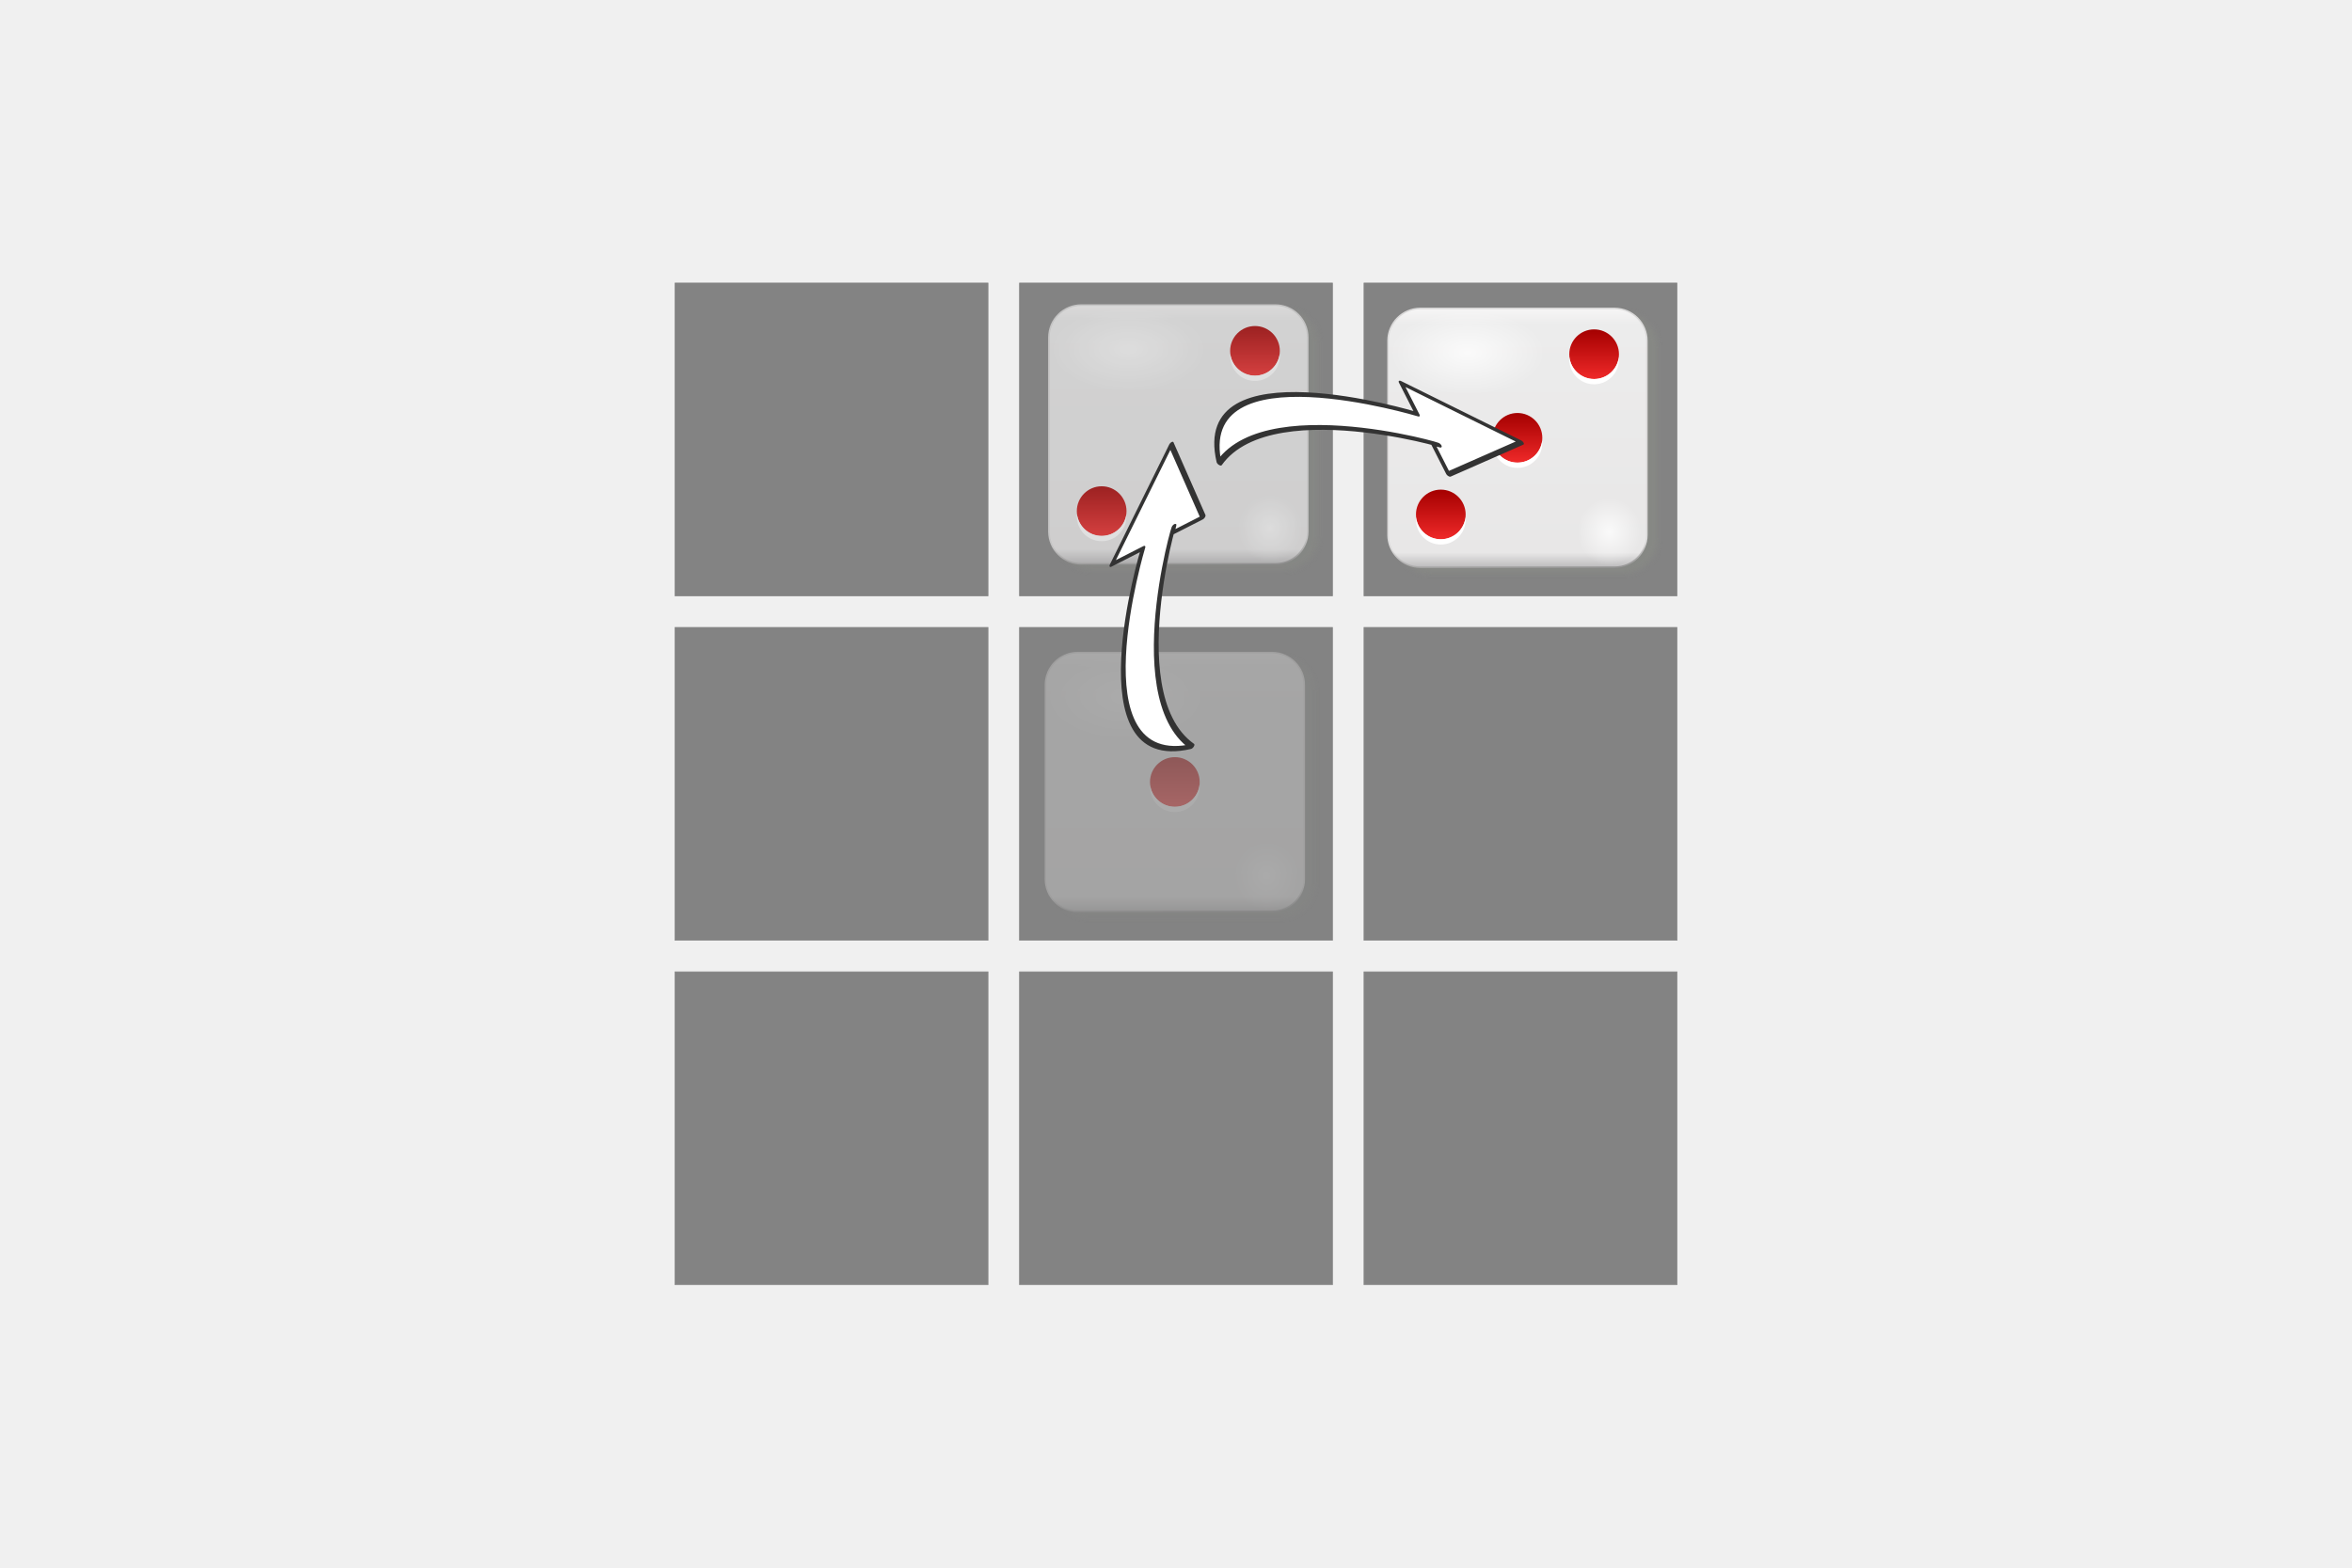
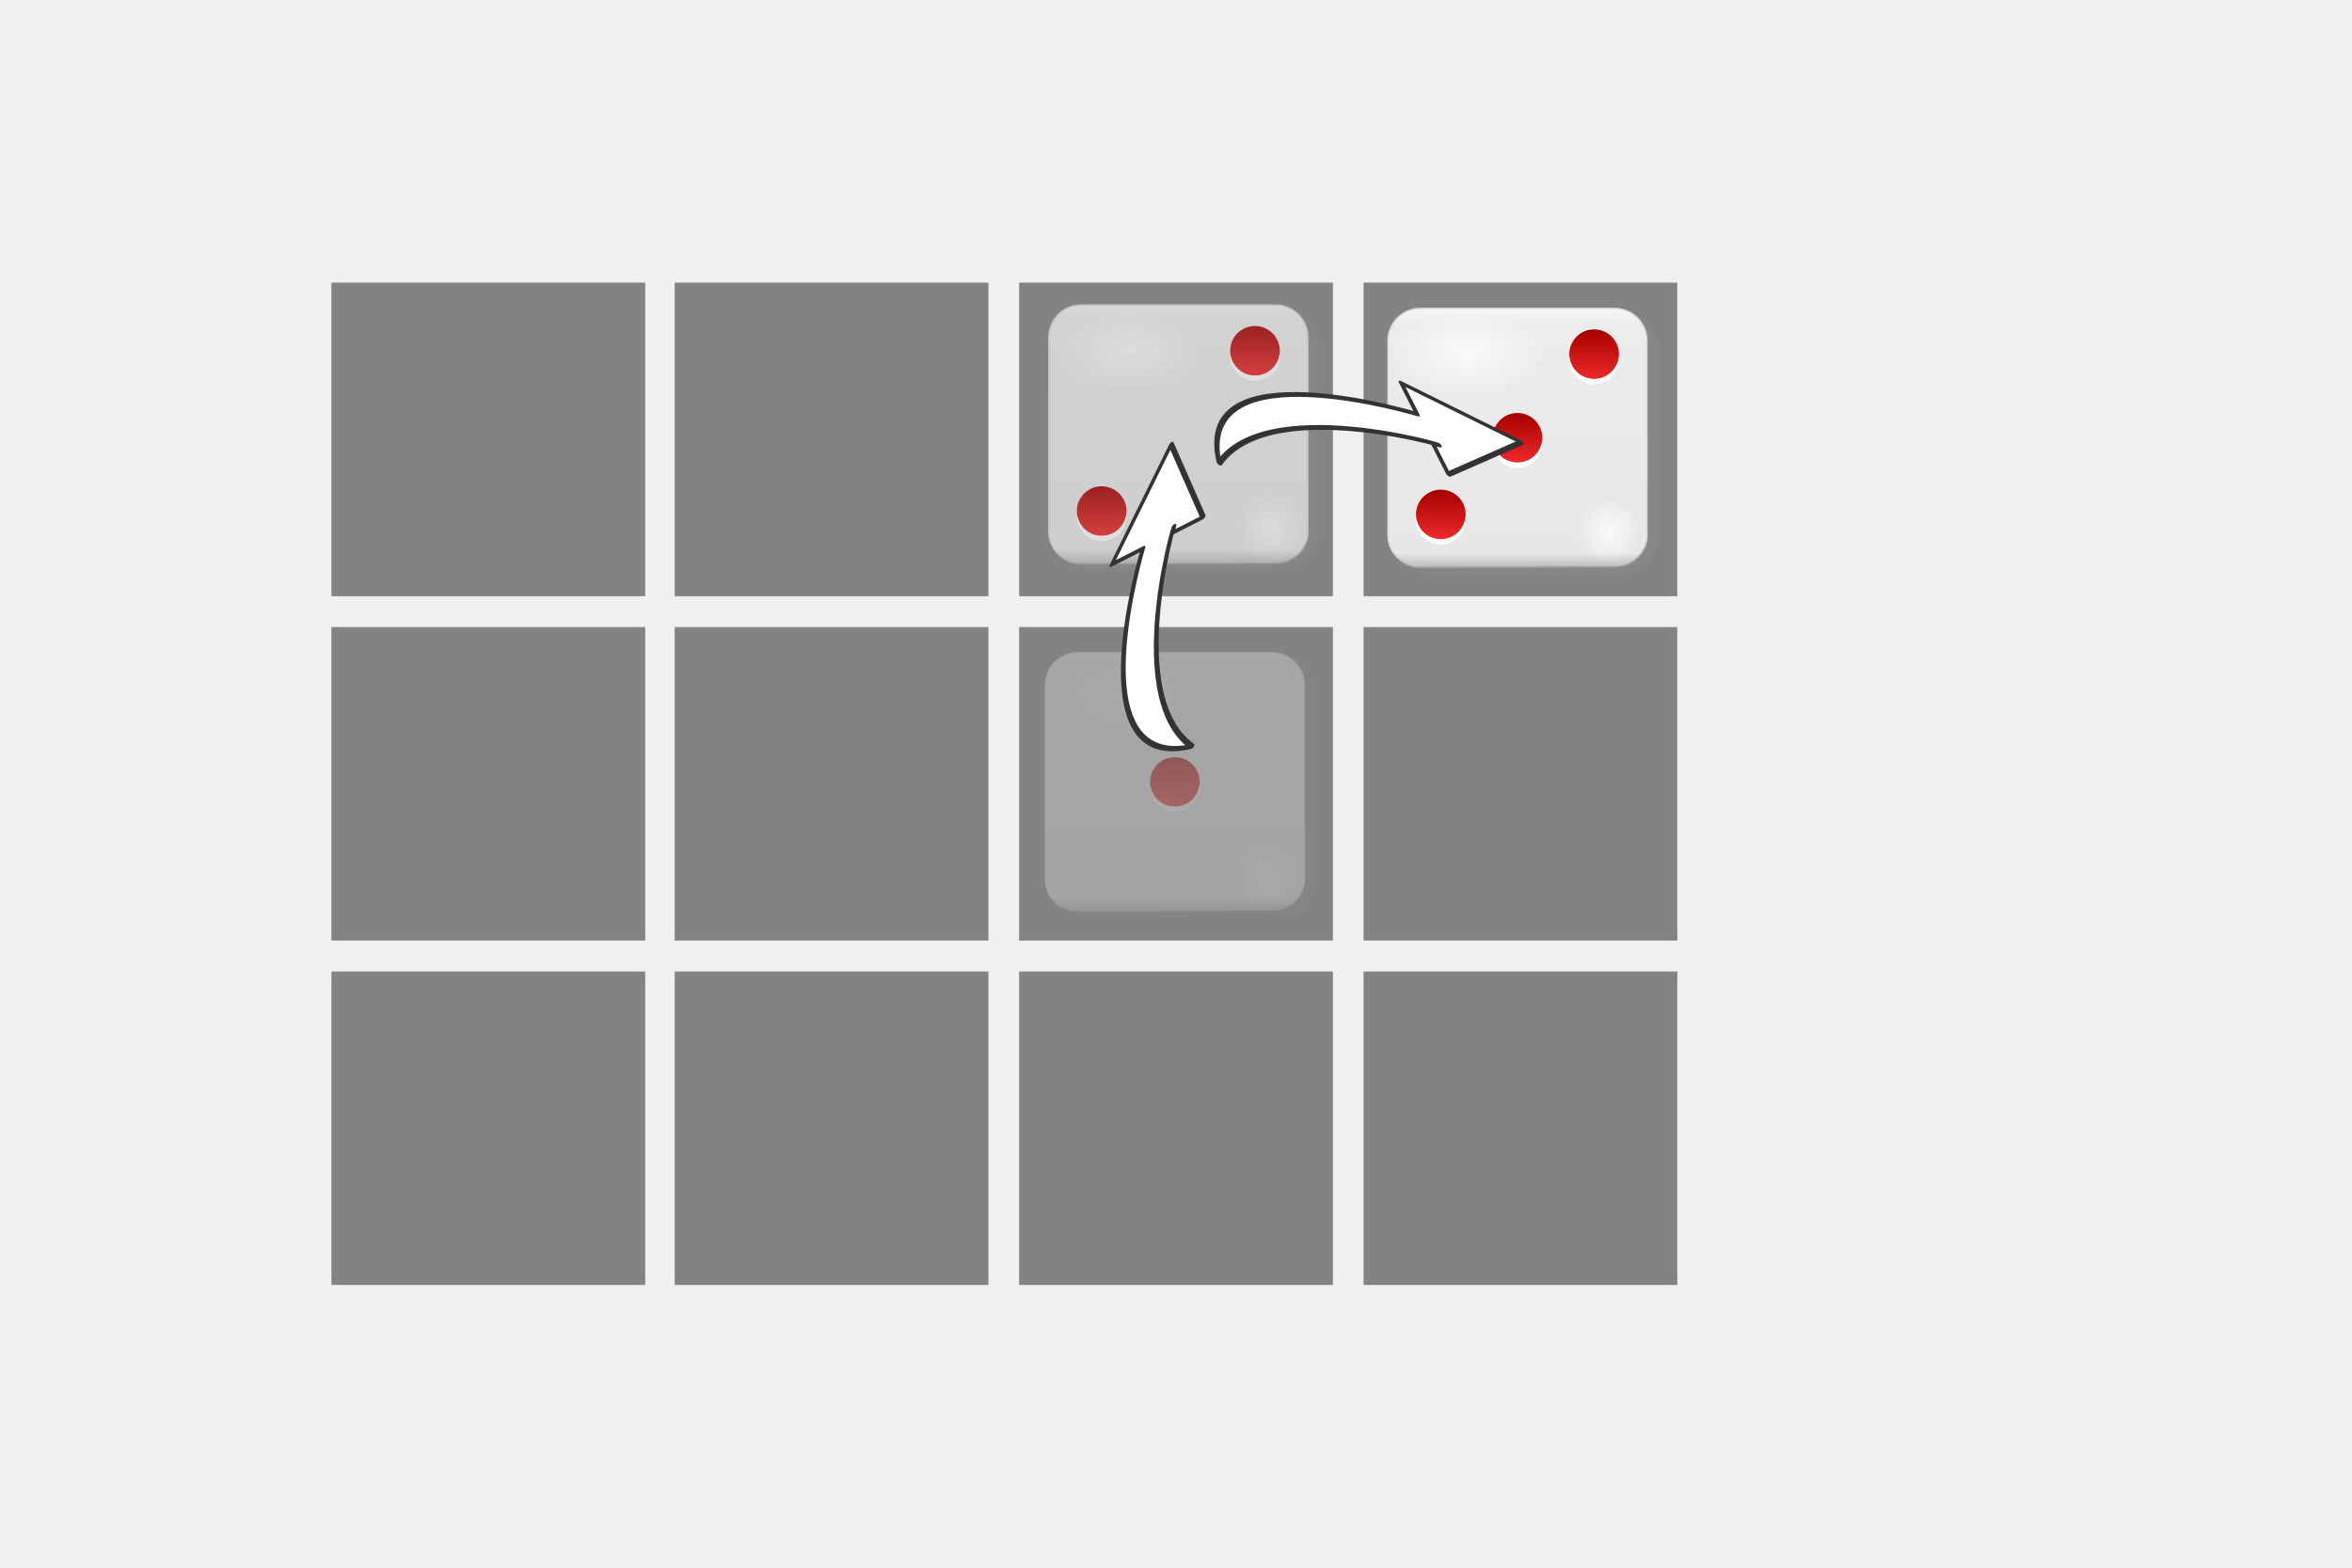
<svg xmlns="http://www.w3.org/2000/svg" xmlns:ns1="http://www.openswatchbook.org/uri/2009/osb" xmlns:xlink="http://www.w3.org/1999/xlink" width="2700" height="1800" id="svg2" version="1.1">
  <defs id="defs4">
    <linearGradient id="linearGradient5437" ns1:paint="solid">
      <stop style="stop-color:#000000;stop-opacity:1;" offset="0" id="stop5439" />
    </linearGradient>
    <clipPath clipPathUnits="userSpaceOnUse" id="clipPath9195">
      <g id="g9197" transform="translate(-102.5599,-33.44344)">
        <path id="path9199" style="opacity:0.457;fill:#000000;fill-opacity:1;stroke:#000000;stroke-width:0.998;stroke-opacity:1" d="m 151.11,-615.56 539.002,0 0,359.002 -539.002,0 z" />
        <path d="m 151.11,-221.221 539.002,0 0,359.002 -539.002,0 z" style="opacity:0.457;fill:#000000;fill-opacity:1;stroke:#000000;stroke-width:0.998;stroke-opacity:1" id="path9201" />
        <path d="m 151.11,173.118 539.002,0 0,359.002 -539.002,0 z" style="opacity:0.457;fill:#000000;fill-opacity:1;stroke:#000000;stroke-width:0.998;stroke-opacity:1" id="path9203" />
        <path d="m 151.11,567.457 539.002,0 0,359.002 -539.002,0 z" style="opacity:0.457;fill:#000000;fill-opacity:1;stroke:#000000;stroke-width:0.998;stroke-opacity:1" id="path9205" />
        <path d="m 725.482,-615.56 539.002,0 0,359.002 -539.002,0 z" style="opacity:0.457;fill:#000000;fill-opacity:1;stroke:#000000;stroke-width:0.998;stroke-opacity:1" id="path9207" />
        <path d="m 725.482,-221.221 539.002,0 0,359.002 -539.002,0 z" style="opacity:0.457;fill:#000000;fill-opacity:1;stroke:#000000;stroke-width:0.998;stroke-opacity:1" id="path9209" />
        <path d="m 725.482,173.118 539.002,0 0,359.002 -539.002,0 z" style="opacity:0.457;fill:#000000;fill-opacity:1;stroke:#000000;stroke-width:0.998;stroke-opacity:1" id="path9211" />
        <path d="m 725.482,567.457 539.002,0 0,359.002 -539.002,0 z" style="opacity:0.457;fill:#000000;fill-opacity:1;stroke:#000000;stroke-width:0.998;stroke-opacity:1" id="path9213" />
        <path d="m 1299.853,-615.56 539.002,0 0,359.002 -539.002,0 z" style="opacity:0.457;fill:#000000;fill-opacity:1;stroke:#000000;stroke-width:0.998;stroke-opacity:1" id="path9215" />
        <path d="m 1299.853,-221.221 539.002,0 0,359.002 -539.002,0 z" style="opacity:0.457;fill:#000000;fill-opacity:1;stroke:#000000;stroke-width:0.998;stroke-opacity:1" id="path9217" />
        <path d="m 1299.853,173.118 539.002,0 0,359.002 -539.002,0 z" style="opacity:0.457;fill:#000000;fill-opacity:1;stroke:#000000;stroke-width:0.998;stroke-opacity:1" id="path9219" />
        <path d="m 1299.853,567.457 539.002,0 0,359.002 -539.002,0 z" style="opacity:0.457;fill:#000000;fill-opacity:1;stroke:#000000;stroke-width:0.998;stroke-opacity:1" id="path9221" />
        <path d="m 1874.225,-615.56 539.002,0 0,359.002 -539.002,0 z" style="opacity:0.457;fill:#000000;fill-opacity:1;stroke:#000000;stroke-width:0.998;stroke-opacity:1" id="path9223" />
        <path d="m 1874.225,-221.221 539.002,0 0,359.002 -539.002,0 z" style="opacity:0.457;fill:#000000;fill-opacity:1;stroke:#000000;stroke-width:0.998;stroke-opacity:1" id="path9225" />
        <path d="m 1874.225,173.118 539.002,0 0,359.002 -539.002,0 z" style="opacity:0.457;fill:#000000;fill-opacity:1;stroke:#000000;stroke-width:0.998;stroke-opacity:1" id="path9227" />
        <path d="m 1874.225,567.457 539.002,0 0,359.002 -539.002,0 z" style="opacity:0.457;fill:#000000;fill-opacity:1;stroke:#000000;stroke-width:0.998;stroke-opacity:1" id="path9229" />
      </g>
    </clipPath>
    <linearGradient id="linearGradient9462">
      <stop id="stop9464" offset="0" style="stop-color:#a40000;stop-opacity:1" />
      <stop id="stop9466" offset="1" style="stop-color:#ef2929;stop-opacity:1" />
    </linearGradient>
    <linearGradient y2="36.658" x2="72.832" y1="20.395" x1="72.832" gradientUnits="userSpaceOnUse" id="linearGradient6395" xlink:href="#linearGradient9462" />
    <radialGradient r="25.809" fy="94.288" fx="103.591" cy="94.288" cx="103.591" gradientTransform="matrix(1,0,0,0.8493151,0,14.20771)" gradientUnits="userSpaceOnUse" id="radialGradient6393" xlink:href="#linearGradient9498" />
    <filter id="filter9518" color-interpolation-filters="sRGB">
      <feGaussianBlur id="feGaussianBlur9520" stdDeviation="0.714" />
    </filter>
    <linearGradient id="linearGradient9498">
      <stop id="stop9500" offset="0" style="stop-color:#ffffff;stop-opacity:1;" />
      <stop id="stop9502" offset="1" style="stop-color:#ffffff;stop-opacity:0;" />
    </linearGradient>
    <radialGradient r="25.809" fy="94.288" fx="103.591" cy="94.288" cx="103.591" gradientTransform="matrix(1,0,0,0.8493151,0,14.20771)" gradientUnits="userSpaceOnUse" id="radialGradient6391" xlink:href="#linearGradient9498" />
    <linearGradient id="linearGradient9376">
      <stop id="stop9378" offset="0" style="stop-color:#dad9d9;stop-opacity:1;" />
      <stop style="stop-color:#dad9d9;stop-opacity:1" offset="0.28" id="stop9384" />
      <stop id="stop9380" offset="1" style="stop-color:#000000;stop-opacity:1" />
    </linearGradient>
    <linearGradient y2="664.505" x2="249.814" y1="634.691" x1="248.757" gradientTransform="translate(-156.8611,344.607)" gradientUnits="userSpaceOnUse" id="linearGradient6389" xlink:href="#linearGradient9376" />
    <linearGradient id="linearGradient9356">
      <stop id="stop9358" offset="0" style="stop-color:#f9f8f8;stop-opacity:1" />
      <stop style="stop-color:#ececec;stop-opacity:1" offset="0.07" id="stop9364" />
      <stop id="stop9366" offset="0.933" style="stop-color:#e8e7e7;stop-opacity:1" />
      <stop id="stop9360" offset="1" style="stop-color:#b4b3b4;stop-opacity:1" />
    </linearGradient>
    <linearGradient y2="649.319" x2="264.286" y1="573.262" x1="264.286" gradientTransform="translate(-156.8611,344.607)" gradientUnits="userSpaceOnUse" id="linearGradient6387" xlink:href="#linearGradient9356" />
    <filter id="filter10343" color-interpolation-filters="sRGB">
      <feGaussianBlur id="feGaussianBlur10345" stdDeviation="0.743" />
    </filter>
    <filter id="filter10343-1" color-interpolation-filters="sRGB">
      <feGaussianBlur id="feGaussianBlur10345-9" stdDeviation="0.743" />
    </filter>
    <linearGradient id="linearGradient9376-5">
      <stop id="stop9378-5" offset="0" style="stop-color:#dad9d9;stop-opacity:1;" />
      <stop style="stop-color:#dad9d9;stop-opacity:1" offset="0.28" id="stop9384-4" />
      <stop id="stop9380-2" offset="1" style="stop-color:#000000;stop-opacity:1" />
    </linearGradient>
    <linearGradient y2="664.505" x2="249.814" y1="634.691" x1="248.757" gradientTransform="matrix(4,0,0,4,-715.145,-1918.801)" gradientUnits="userSpaceOnUse" id="linearGradient6301" xlink:href="#linearGradient9376-5" />
    <linearGradient id="linearGradient9356-3">
      <stop id="stop9358-0" offset="0" style="stop-color:#f9f8f8;stop-opacity:1" />
      <stop style="stop-color:#ececec;stop-opacity:1" offset="0.07" id="stop9364-4" />
      <stop id="stop9366-8" offset="0.933" style="stop-color:#e8e7e7;stop-opacity:1" />
      <stop id="stop9360-5" offset="1" style="stop-color:#b4b3b4;stop-opacity:1" />
    </linearGradient>
    <linearGradient y2="649.319" x2="264.286" y1="573.262" x1="264.286" gradientTransform="matrix(4,0,0,4,-715.145,-1918.801)" gradientUnits="userSpaceOnUse" id="linearGradient6299" xlink:href="#linearGradient9356-3" />
    <radialGradient r="25.809" fy="94.288" fx="103.591" cy="94.288" cx="103.591" gradientTransform="matrix(1,0,0,0.8493151,0,14.20771)" gradientUnits="userSpaceOnUse" id="radialGradient6377" xlink:href="#linearGradient9498-9" />
    <filter id="filter9518-6" color-interpolation-filters="sRGB">
      <feGaussianBlur id="feGaussianBlur9520-5" stdDeviation="0.714" />
    </filter>
    <linearGradient id="linearGradient9498-9">
      <stop id="stop9500-7" offset="0" style="stop-color:#ffffff;stop-opacity:1;" />
      <stop id="stop9502-5" offset="1" style="stop-color:#ffffff;stop-opacity:0;" />
    </linearGradient>
    <radialGradient r="25.809" fy="94.288" fx="103.591" cy="94.288" cx="103.591" gradientTransform="matrix(1,0,0,0.8493151,0,14.20771)" gradientUnits="userSpaceOnUse" id="radialGradient6375" xlink:href="#linearGradient9498-9" />
    <linearGradient y2="36.658" x2="72.832" y1="20.395" x1="72.832" gradientUnits="userSpaceOnUse" id="linearGradient6373" xlink:href="#linearGradient9462-5" />
    <linearGradient y2="36.658" x2="72.832" y1="20.395" x1="72.832" gradientUnits="userSpaceOnUse" id="linearGradient6371" xlink:href="#linearGradient9462-5" />
    <linearGradient id="linearGradient9462-5">
      <stop id="stop9464-7" offset="0" style="stop-color:#a40000;stop-opacity:1" />
      <stop id="stop9466-2" offset="1" style="stop-color:#ef2929;stop-opacity:1" />
    </linearGradient>
    <linearGradient y2="36.658" x2="72.832" y1="20.395" x1="72.832" gradientUnits="userSpaceOnUse" id="linearGradient6369" xlink:href="#linearGradient9462-5" />
    <filter id="filter10343-3" color-interpolation-filters="sRGB">
      <feGaussianBlur id="feGaussianBlur10345-0" stdDeviation="0.743" />
    </filter>
    <linearGradient id="linearGradient9376-40">
      <stop id="stop9378-8" offset="0" style="stop-color:#dad9d9;stop-opacity:1;" />
      <stop style="stop-color:#dad9d9;stop-opacity:1" offset="0.28" id="stop9384-5" />
      <stop id="stop9380-5" offset="1" style="stop-color:#000000;stop-opacity:1" />
    </linearGradient>
    <linearGradient y2="664.505" x2="249.814" y1="634.691" x1="248.757" gradientTransform="matrix(4,0,0,4,-715.1449,-2044.767)" gradientUnits="userSpaceOnUse" id="linearGradient6313-6" xlink:href="#linearGradient9376-40" />
    <linearGradient id="linearGradient9356-50">
      <stop id="stop9358-8" offset="0" style="stop-color:#f9f8f8;stop-opacity:1" />
      <stop style="stop-color:#ececec;stop-opacity:1" offset="0.07" id="stop9364-0" />
      <stop id="stop9366-7" offset="0.933" style="stop-color:#e8e7e7;stop-opacity:1" />
      <stop id="stop9360-3" offset="1" style="stop-color:#b4b3b4;stop-opacity:1" />
    </linearGradient>
    <linearGradient y2="649.319" x2="264.286" y1="573.262" x1="264.286" gradientTransform="matrix(4,0,0,4,-715.1449,-2044.767)" gradientUnits="userSpaceOnUse" id="linearGradient6311-7" xlink:href="#linearGradient9356-50" />
    <radialGradient r="25.809" fy="94.288" fx="103.591" cy="94.288" cx="103.591" gradientTransform="matrix(1,0,0,0.8493151,0,14.20771)" gradientUnits="userSpaceOnUse" id="radialGradient6385" xlink:href="#linearGradient9498-2" />
    <filter id="filter9518-9" color-interpolation-filters="sRGB">
      <feGaussianBlur id="feGaussianBlur9520-2" stdDeviation="0.714" />
    </filter>
    <linearGradient id="linearGradient9498-2">
      <stop id="stop9500-1" offset="0" style="stop-color:#ffffff;stop-opacity:1;" />
      <stop id="stop9502-6" offset="1" style="stop-color:#ffffff;stop-opacity:0;" />
    </linearGradient>
    <radialGradient r="25.809" fy="94.288" fx="103.591" cy="94.288" cx="103.591" gradientTransform="matrix(1,0,0,0.8493151,0,14.20771)" gradientUnits="userSpaceOnUse" id="radialGradient6383" xlink:href="#linearGradient9498-2" />
    <linearGradient y2="36.658" x2="72.832" y1="20.395" x1="72.832" gradientUnits="userSpaceOnUse" id="linearGradient6381" xlink:href="#linearGradient9462-5-0" />
    <linearGradient id="linearGradient9462-5-0">
      <stop id="stop9464-2" offset="0" style="stop-color:#a40000;stop-opacity:1" />
      <stop id="stop9466-3" offset="1" style="stop-color:#ef2929;stop-opacity:1" />
    </linearGradient>
    <linearGradient y2="36.658" x2="72.832" y1="20.395" x1="72.832" gradientUnits="userSpaceOnUse" id="linearGradient6379" xlink:href="#linearGradient9462-5-0" />
    <linearGradient xlink:href="#linearGradient9376-4" id="linearGradient6586" gradientUnits="userSpaceOnUse" gradientTransform="matrix(4,0,0,4,-707.1428,-2038.767)" x1="248.757" y1="634.691" x2="249.814" y2="664.505" />
    <linearGradient xlink:href="#linearGradient9356-5" id="linearGradient6584" gradientUnits="userSpaceOnUse" gradientTransform="matrix(4,0,0,4,-707.1428,-2038.767)" x1="264.286" y1="573.262" x2="264.286" y2="649.319" />
    <linearGradient id="linearGradient9376-4">
      <stop id="stop9378-1" offset="0" style="stop-color:#dad9d9;stop-opacity:1;" />
      <stop style="stop-color:#dad9d9;stop-opacity:1" offset="0.28" id="stop9384-4-1" />
      <stop id="stop9380-6" offset="1" style="stop-color:#000000;stop-opacity:1" />
    </linearGradient>
    <linearGradient y2="664.505" x2="249.814" y1="634.691" x1="248.757" gradientTransform="matrix(4,0,0,4,-783.1317,-2030.301)" gradientUnits="userSpaceOnUse" id="linearGradient6313" xlink:href="#linearGradient9376-4" />
    <linearGradient id="linearGradient9356-5">
      <stop id="stop9358-1" offset="0" style="stop-color:#f9f8f8;stop-opacity:1" />
      <stop style="stop-color:#ececec;stop-opacity:1" offset="0.07" id="stop9364-4-3" />
      <stop id="stop9366-2" offset="0.933" style="stop-color:#e8e7e7;stop-opacity:1" />
      <stop id="stop9360-0" offset="1" style="stop-color:#b4b3b4;stop-opacity:1" />
    </linearGradient>
    <linearGradient y2="649.319" x2="264.286" y1="573.262" x1="264.286" gradientTransform="matrix(4,0,0,4,-783.1317,-2030.301)" gradientUnits="userSpaceOnUse" id="linearGradient6311" xlink:href="#linearGradient9356-5" />
    <linearGradient id="linearGradient9462-50">
      <stop id="stop9464-6" offset="0" style="stop-color:#a40000;stop-opacity:1" />
      <stop id="stop9466-5" offset="1" style="stop-color:#ef2929;stop-opacity:1" />
    </linearGradient>
    <linearGradient y2="36.658" x2="72.832" y1="20.395" x1="72.832" gradientUnits="userSpaceOnUse" id="linearGradient6395-1" xlink:href="#linearGradient9462-50" />
    <radialGradient r="25.809" fy="94.288" fx="103.591" cy="94.288" cx="103.591" gradientTransform="matrix(1,0,0,0.8493151,0,14.20771)" gradientUnits="userSpaceOnUse" id="radialGradient6393-6" xlink:href="#linearGradient9498-1" />
    <linearGradient id="linearGradient9498-1">
      <stop id="stop9500-71" offset="0" style="stop-color:#ffffff;stop-opacity:1;" />
      <stop id="stop9502-3" offset="1" style="stop-color:#ffffff;stop-opacity:0;" />
    </linearGradient>
    <radialGradient r="25.809" fy="94.288" fx="103.591" cy="94.288" cx="103.591" gradientTransform="matrix(1,0,0,0.8493151,0,14.20771)" gradientUnits="userSpaceOnUse" id="radialGradient6391-4" xlink:href="#linearGradient9498-1" />
    <linearGradient id="linearGradient9376-51">
      <stop id="stop9378-2" offset="0" style="stop-color:#dad9d9;stop-opacity:1;" />
      <stop style="stop-color:#dad9d9;stop-opacity:1" offset="0.28" id="stop9384-6" />
      <stop id="stop9380-65" offset="1" style="stop-color:#000000;stop-opacity:1" />
    </linearGradient>
    <linearGradient y2="664.505" x2="249.814" y1="634.691" x1="248.757" gradientTransform="translate(-156.8611,344.607)" gradientUnits="userSpaceOnUse" id="linearGradient6389-7" xlink:href="#linearGradient9376-51" />
    <linearGradient id="linearGradient9356-37">
      <stop id="stop9358-01" offset="0" style="stop-color:#f9f8f8;stop-opacity:1" />
      <stop style="stop-color:#ececec;stop-opacity:1" offset="0.07" id="stop9364-3" />
      <stop id="stop9366-4" offset="0.933" style="stop-color:#e8e7e7;stop-opacity:1" />
      <stop id="stop9360-37" offset="1" style="stop-color:#b4b3b4;stop-opacity:1" />
    </linearGradient>
    <linearGradient y2="649.319" x2="264.286" y1="573.262" x1="264.286" gradientTransform="translate(-156.8611,344.607)" gradientUnits="userSpaceOnUse" id="linearGradient6387-8" xlink:href="#linearGradient9356-37" />
  </defs>
  <g id="layer1" transform="translate(0,747.641)" style="display:inline">
-     <g id="g3221" transform="translate(273.4689,-0.78059)">
-       <path d="m 501.505,-421.886 359.185,0 0,359.185 -359.185,0 z" style="opacity:0.457;fill:#000000;fill-opacity:1;stroke:#000000;stroke-width:0.815;stroke-opacity:1" id="path9163" />
-       <path id="path9165" style="opacity:0.457;fill:#000000;fill-opacity:1;stroke:#000000;stroke-width:0.815;stroke-opacity:1" d="m 501.505,-26.453 359.185,0 0,359.185 -359.185,0 z" />
-       <path id="path9167" style="opacity:0.457;fill:#000000;fill-opacity:1;stroke:#000000;stroke-width:0.815;stroke-opacity:1" d="m 501.505,368.98 359.185,0 0,359.185 -359.185,0 z" />
-       <path id="path9171" style="opacity:0.457;fill:#000000;fill-opacity:1;stroke:#000000;stroke-width:0.815;stroke-opacity:1" d="m 896.938,-421.886 359.185,0 0,359.185 -359.185,0 z" />
-       <path id="path9173" style="opacity:0.457;fill:#000000;fill-opacity:1;stroke:#000000;stroke-width:0.815;stroke-opacity:1" d="m 896.938,-26.453 359.185,0 0,359.185 -359.185,0 z" />
-       <path id="path9175" style="opacity:0.457;fill:#000000;fill-opacity:1;stroke:#000000;stroke-width:0.815;stroke-opacity:1" d="m 896.938,368.98 359.185,0 0,359.185 -359.185,0 z" />
-       <path id="path9179" style="opacity:0.457;fill:#000000;fill-opacity:1;stroke:#000000;stroke-width:0.815;stroke-opacity:1" d="m 1292.371,-421.886 359.185,0 0,359.185 -359.185,0 z" />
-       <path id="path9181" style="opacity:0.457;fill:#000000;fill-opacity:1;stroke:#000000;stroke-width:0.815;stroke-opacity:1" d="m 1292.371,-26.453 359.185,0 0,359.185 -359.185,0 z" />
-       <path id="path9183" style="opacity:0.457;fill:#000000;fill-opacity:1;stroke:#000000;stroke-width:0.815;stroke-opacity:1" d="m 1292.371,368.98 359.185,0 0,359.185 -359.185,0 z" />
-     </g>
+     <path id="path9163" style="opacity:0.457;fill:#000000;fill-opacity:1;stroke:#000000;stroke-width:0.815;stroke-opacity:1" d="m 774.974,-422.667 359.185,0 0,359.185 -359.185,0 z" />
+     <path d="m 774.974,-27.234 359.185,0 0,359.185 -359.185,0 z" style="opacity:0.457;fill:#000000;fill-opacity:1;stroke:#000000;stroke-width:0.815;stroke-opacity:1" id="path9165" />
+     <path d="m 774.974,368.199 359.185,0 0,359.185 -359.185,0 z" style="opacity:0.457;fill:#000000;fill-opacity:1;stroke:#000000;stroke-width:0.815;stroke-opacity:1" id="path9167" />
+     <path d="m 1170.407,-422.667 359.185,0 0,359.185 -359.185,0 z" style="opacity:0.457;fill:#000000;fill-opacity:1;stroke:#000000;stroke-width:0.815;stroke-opacity:1" id="path9171" />
+     <path d="m 1170.407,-27.234 359.185,0 0,359.185 -359.185,0 z" style="opacity:0.457;fill:#000000;fill-opacity:1;stroke:#000000;stroke-width:0.815;stroke-opacity:1" id="path9173" />
+     <path d="m 1170.407,368.199 359.185,0 0,359.185 -359.185,0 z" style="opacity:0.457;fill:#000000;fill-opacity:1;stroke:#000000;stroke-width:0.815;stroke-opacity:1" id="path9175" />
+     <path d="m 1565.84,-422.667 359.185,0 0,359.185 -359.185,0 z" style="opacity:0.457;fill:#000000;fill-opacity:1;stroke:#000000;stroke-width:0.815;stroke-opacity:1" id="path9179" />
+     <path d="m 1565.84,-27.234 359.185,0 0,359.185 -359.185,0 z" style="opacity:0.457;fill:#000000;fill-opacity:1;stroke:#000000;stroke-width:0.815;stroke-opacity:1" id="path9181" />
+     <path d="m 1565.84,368.199 359.185,0 0,359.185 -359.185,0 z" style="opacity:0.457;fill:#000000;fill-opacity:1;stroke:#000000;stroke-width:0.815;stroke-opacity:1" id="path9183" />
    <g transform="translate(456.6736,-164.6963)" id="layer1-9" style="opacity:0.33">
      <g transform="matrix(4,0,0,4,462.2994,-3508.657)" id="g10389">
        <rect ry="9.286" y="920.255" x="73.032" height="74.286" width="74.286" id="rect10391" style="opacity:0.722;fill:#888a85;fill-opacity:1;stroke:#888a85;stroke-width:0.443;stroke-miterlimit:4;stroke-opacity:1;stroke-dasharray:none;filter:url(#filter10343)" />
        <rect style="fill:url(#linearGradient6387);fill-opacity:1;stroke:url(#linearGradient6389);stroke-width:0.443;stroke-miterlimit:4;stroke-opacity:1;stroke-dasharray:none" id="rect10393" width="74.286" height="74.286" x="70.282" y="918.755" ry="9.286" />
        <path transform="matrix(0.8572204,0,0,0.5484396,4.320872,879.7788)" d="m 129.401,94.288 c 0,12.106 -11.555,21.92 -25.809,21.92 -14.254,0 -25.809,-9.814 -25.809,-21.92 0,-12.106 11.555,-21.92 25.809,-21.92 14.254,0 25.809,9.814 25.809,21.92 z" id="path10395" style="opacity:0.763;fill:url(#radialGradient6391);fill-opacity:1;stroke:none;filter:url(#filter9518)" />
        <path style="opacity:0.763;fill:url(#radialGradient6393);fill-opacity:1;stroke:none;filter:url(#filter9518)" id="path10397" d="m 129.401,94.288 c 0,12.106 -11.555,21.92 -25.809,21.92 -14.254,0 -25.809,-9.814 -25.809,-21.92 0,-12.106 11.555,-21.92 25.809,-21.92 14.254,0 25.809,9.814 25.809,21.92 z" transform="matrix(0.3562259,0,0,0.4395368,96.87811,941.4111)" />
        <path transform="matrix(0.8767575,0,0,0.8767575,43.56863,930.8868)" d="m 80.964,28.527 c 0,4.491 -3.641,8.132 -8.132,8.132 -4.491,0 -8.132,-3.641 -8.132,-8.132 0,-4.491 3.641,-8.132 8.132,-8.132 4.491,0 8.132,3.641 8.132,8.132 z" id="path10399" style="fill:url(#linearGradient6395);fill-opacity:1;stroke:none" />
        <path id="path10413" d="m 100.326,956.684 c -0.024,0.24 -0.024,0.467 -0.024,0.713 0,3.938 3.173,7.134 7.11,7.134 3.938,0 7.134,-3.196 7.134,-7.134 0,-0.246 5.5e-4,-0.474 -0.024,-0.713 -0.397,3.562 -3.443,6.325 -7.11,6.325 -3.667,0 -6.689,-2.764 -7.086,-6.325 z" style="fill:#ffffff;fill-opacity:1;stroke:none" />
      </g>
    </g>
    <g transform="translate(1399.988,-771.294)" id="layer1-4" style="opacity:1">
      <rect transform="matrix(4,0,0,4,219.9978,-2751.086)" ry="9.286" y="783.719" x="-3.893" height="74.286" width="74.286" id="rect10609" style="opacity:0.722;fill:#888a85;fill-opacity:1;stroke:#888a85;stroke-width:0.443;stroke-miterlimit:4;stroke-opacity:1;stroke-dasharray:none;filter:url(#filter10343-1)" />
      <rect style="fill:url(#linearGradient6299);fill-opacity:1;stroke:url(#linearGradient6301);stroke-width:1.772;stroke-miterlimit:4;stroke-opacity:1;stroke-dasharray:none" id="rect10611" width="297.143" height="297.143" x="193.426" y="377.791" ry="37.143" />
      <path transform="matrix(3.428882,0,0,2.193759,-70.41717,221.8864)" d="m 129.401,94.288 c 0,12.106 -11.555,21.92 -25.809,21.92 -14.254,0 -25.809,-9.814 -25.809,-21.92 0,-12.106 11.555,-21.92 25.809,-21.92 14.254,0 25.809,9.814 25.809,21.92 z" id="path10613" style="opacity:0.763;fill:url(#radialGradient6377);fill-opacity:1;stroke:none;filter:url(#filter9518-6)" />
      <path style="opacity:0.763;fill:url(#radialGradient6375);fill-opacity:1;stroke:none;filter:url(#filter9518-6)" id="path10615" d="m 129.401,94.288 c 0,12.106 -11.555,21.92 -25.809,21.92 -14.254,0 -25.809,-9.814 -25.809,-21.92 0,-12.106 11.555,-21.92 25.809,-21.92 14.254,0 25.809,9.814 25.809,21.92 z" transform="matrix(1.424904,0,0,1.758147,299.8118,468.4156)" />
      <path transform="matrix(3.50703,0,0,3.50703,86.57385,426.3186)" d="m 80.964,28.527 c 0,4.491 -3.641,8.132 -8.132,8.132 -4.491,0 -8.132,-3.641 -8.132,-8.132 0,-4.491 3.641,-8.132 8.132,-8.132 4.491,0 8.132,3.641 8.132,8.132 z" id="path10617" style="fill:url(#linearGradient6373);fill-opacity:1;stroke:none" />
      <path style="fill:url(#linearGradient6371);fill-opacity:1;stroke:none" id="path10625" d="m 80.964,28.527 c 0,4.491 -3.641,8.132 -8.132,8.132 -4.491,0 -8.132,-3.641 -8.132,-8.132 0,-4.491 3.641,-8.132 8.132,-8.132 4.491,0 8.132,3.641 8.132,8.132 z" transform="matrix(3.50703,0,0,3.50703,174.5738,330.3186)" />
      <path transform="matrix(3.50703,0,0,3.50703,-1.426152,514.3186)" d="m 80.964,28.527 c 0,4.491 -3.641,8.132 -8.132,8.132 -4.491,0 -8.132,-3.641 -8.132,-8.132 0,-4.491 3.641,-8.132 8.132,-8.132 4.491,0 8.132,3.641 8.132,8.132 z" id="path10627" style="fill:url(#linearGradient6369);fill-opacity:1;stroke:none" />
      <path id="path10631" d="m 313.605,529.507 c -0.097,0.959 -0.095,1.869 -0.095,2.854 0,15.75 12.691,28.536 28.441,28.536 15.75,0 28.536,-12.786 28.536,-28.536 0,-0.984 0.002,-1.895 -0.095,-2.854 -1.588,14.246 -13.771,25.302 -28.441,25.302 -14.67,0 -26.757,-11.056 -28.346,-25.302 z" style="fill:#ffffff;fill-opacity:1;stroke:none" />
      <path style="fill:#ffffff;fill-opacity:1;stroke:none" d="m 225.605,617.507 c -0.097,0.959 -0.095,1.869 -0.095,2.854 0,15.75 12.691,28.536 28.441,28.536 15.75,0 28.536,-12.786 28.536,-28.536 0,-0.984 0.002,-1.895 -0.095,-2.854 -1.588,14.246 -13.771,25.302 -28.441,25.302 -14.67,0 -26.757,-11.056 -28.346,-25.302 z" id="path10639" />
      <path style="fill:#ffffff;fill-opacity:1;stroke:none" d="m 401.605,433.507 c -0.097,0.959 -0.095,1.869 -0.095,2.854 0,15.75 12.691,28.536 28.441,28.536 15.75,0 28.536,-12.786 28.536,-28.536 0,-0.984 0.002,-1.895 -0.095,-2.854 -1.588,14.246 -13.771,25.302 -28.441,25.302 -14.67,0 -26.757,-11.056 -28.346,-25.302 z" id="path10643" />
    </g>
    <g transform="translate(1010.674,-649.1823)" id="layer1-95" style="opacity:0.75">
      <rect transform="matrix(4,0,0,4,-180.0022,-2477.053)" ry="9.286" y="683.719" x="96.107" height="74.286" width="74.286" id="rect10549" style="opacity:0.722;fill:#888a85;fill-opacity:1;stroke:#888a85;stroke-width:0.443;stroke-miterlimit:4;stroke-opacity:1;stroke-dasharray:none;filter:url(#filter10343-3)" />
      <rect style="fill:url(#linearGradient6311-7);fill-opacity:1;stroke:url(#linearGradient6313-6);stroke-width:1.772;stroke-miterlimit:4;stroke-opacity:1;stroke-dasharray:none" id="rect10551" width="297.143" height="297.143" x="193.426" y="251.824" ry="37.143" />
      <path transform="matrix(3.428882,0,0,2.193759,-70.41717,95.92014)" d="m 129.401,94.288 c 0,12.106 -11.555,21.92 -25.809,21.92 -14.254,0 -25.809,-9.814 -25.809,-21.92 0,-12.106 11.555,-21.92 25.809,-21.92 14.254,0 25.809,9.814 25.809,21.92 z" id="path10553" style="opacity:0.763;fill:url(#radialGradient6385);fill-opacity:1;stroke:none;filter:url(#filter9518-9)" />
      <path style="opacity:0.763;fill:url(#radialGradient6383);fill-opacity:1;stroke:none;filter:url(#filter9518-9)" id="path10555" d="m 129.401,94.288 c 0,12.106 -11.555,21.92 -25.809,21.92 -14.254,0 -25.809,-9.814 -25.809,-21.92 0,-12.106 11.555,-21.92 25.809,-21.92 14.254,0 25.809,9.814 25.809,21.92 z" transform="matrix(1.424904,0,0,1.758147,299.8118,342.4493)" />
      <path style="fill:url(#linearGradient6381);fill-opacity:1;stroke:none" id="path10565" d="m 80.964,28.527 c 0,4.491 -3.641,8.132 -8.132,8.132 -4.491,0 -8.132,-3.641 -8.132,-8.132 0,-4.491 3.641,-8.132 8.132,-8.132 4.491,0 8.132,3.641 8.132,8.132 z" transform="matrix(3.50703,0,0,3.50703,174.5738,204.3523)" />
      <path transform="matrix(3.50703,0,0,3.50703,-1.426162,388.3523)" d="m 80.964,28.527 c 0,4.491 -3.641,8.132 -8.132,8.132 -4.491,0 -8.132,-3.641 -8.132,-8.132 0,-4.491 3.641,-8.132 8.132,-8.132 4.491,0 8.132,3.641 8.132,8.132 z" id="path10567" style="fill:url(#linearGradient6379);fill-opacity:1;stroke:none" />
      <path style="fill:#ffffff;fill-opacity:1;stroke:none" d="m 225.605,491.541 c -0.097,0.959 -0.095,1.869 -0.095,2.854 0,15.75 12.691,28.536 28.441,28.536 15.75,0 28.536,-12.786 28.536,-28.536 0,-0.984 0.002,-1.895 -0.095,-2.854 -1.588,14.246 -13.771,25.302 -28.441,25.302 -14.67,0 -26.757,-11.056 -28.346,-25.302 z" id="path10579" />
      <path style="fill:#ffffff;fill-opacity:1;stroke:none" d="m 401.605,307.541 c -0.097,0.959 -0.095,1.869 -0.095,2.854 0,15.75 12.691,28.536 28.441,28.536 15.75,0 28.536,-12.786 28.536,-28.536 0,-0.984 0,-1.895 -0.095,-2.854 -1.588,14.246 -13.771,25.302 -28.441,25.302 -14.67,0 -26.757,-11.056 -28.346,-25.302 z" id="path10583" />
    </g>
    <g transform="matrix(3.127798,2.624534,-1.2957,1.544155,1507.606,-351.4055)" id="g4439">
      <path style="fill:#ffffff;fill-rule:evenodd;stroke:#333333;stroke-width:1.801;stroke-linecap:round;stroke-linejoin:round" id="path4443" d="M 1.927,-44.388 C 37.477,-6.283 24.409,65.583 26.29,49.087 l -11.763,0 18.951,37.183 15.945,-37.49 -11.894,0 c 0,0 11.709,-79.646 -35.604,-93.168 z" transform="matrix(-0.7581571,-0.6520719,0.6520719,-0.7581571,31.48648,53.55942)" />
    </g>
    <g id="g3357" transform="matrix(2.624534,-3.127798,1.544155,1.2957,1232.815,1.325749)">
      <path transform="matrix(-0.7581571,-0.6520719,0.6520719,-0.7581571,31.48648,53.55942)" d="M 1.927,-44.388 C 37.477,-6.283 24.409,65.583 26.29,49.087 l -11.763,0 18.951,37.183 15.945,-37.49 -11.894,0 c 0,0 11.709,-79.646 -35.604,-93.168 z" id="path968" style="fill:#ffffff;fill-rule:evenodd;stroke:#333333;stroke-width:1.801;stroke-linecap:round;stroke-linejoin:round" />
    </g>
+     <path d="m 380.974,-422.667 359.185,0 0,359.185 -359.185,0 z" style="opacity:0.457;fill:#000000;fill-opacity:1;stroke:#000000;stroke-width:0.815;stroke-opacity:1" id="path3182" />
+     <path id="path3184" style="opacity:0.457;fill:#000000;fill-opacity:1;stroke:#000000;stroke-width:0.815;stroke-opacity:1" d="m 380.974,-27.234 359.185,0 0,359.185 -359.185,0 z" />
+     <path id="path3186" style="opacity:0.457;fill:#000000;fill-opacity:1;stroke:#000000;stroke-width:0.815;stroke-opacity:1" d="m 380.974,368.199 359.185,0 0,359.185 -359.185,0 z" />
  </g>
  <g id="layer3" style="display:none">
    <path d="m 774.974,324.974 359.185,0 0,359.185 -359.185,0 z" style="opacity:0.457;fill:none;stroke:none" id="path3234" />
    <path id="path3236" style="opacity:0.457;fill:none;stroke:none" d="m 774.974,720.407 359.185,0 0,359.185 -359.185,0 z" />
    <path id="path3238" style="opacity:0.457;fill:none;stroke:none" d="m 774.974,1115.84 359.185,0 0,359.185 -359.185,0 z" />
    <path id="path3240" style="opacity:0.457;fill:none;stroke:none" d="m 1170.407,324.974 359.185,0 0,359.185 -359.185,0 z" />
    <path id="path3242" style="opacity:0.457;fill:none;stroke:none" d="m 1170.407,720.407 359.185,0 0,359.185 -359.185,0 z" />
    <path id="path3244" style="opacity:0.457;fill:none;stroke:none" d="m 1170.407,1115.84 359.185,0 0,359.185 -359.185,0 z" />
    <path id="path3246" style="opacity:0.457;fill:none;stroke:none" d="m 1565.84,324.974 359.185,0 0,359.185 -359.185,0 z" />
    <path id="path3248" style="opacity:0.457;fill:none;stroke:none" d="m 1565.84,720.407 359.185,0 0,359.185 -359.185,0 z" />
    <path id="path3250" style="opacity:0.457;fill:none;stroke:none" d="m 1565.84,1115.84 359.185,0 0,359.185 -359.185,0 z" />
  </g>
</svg>
